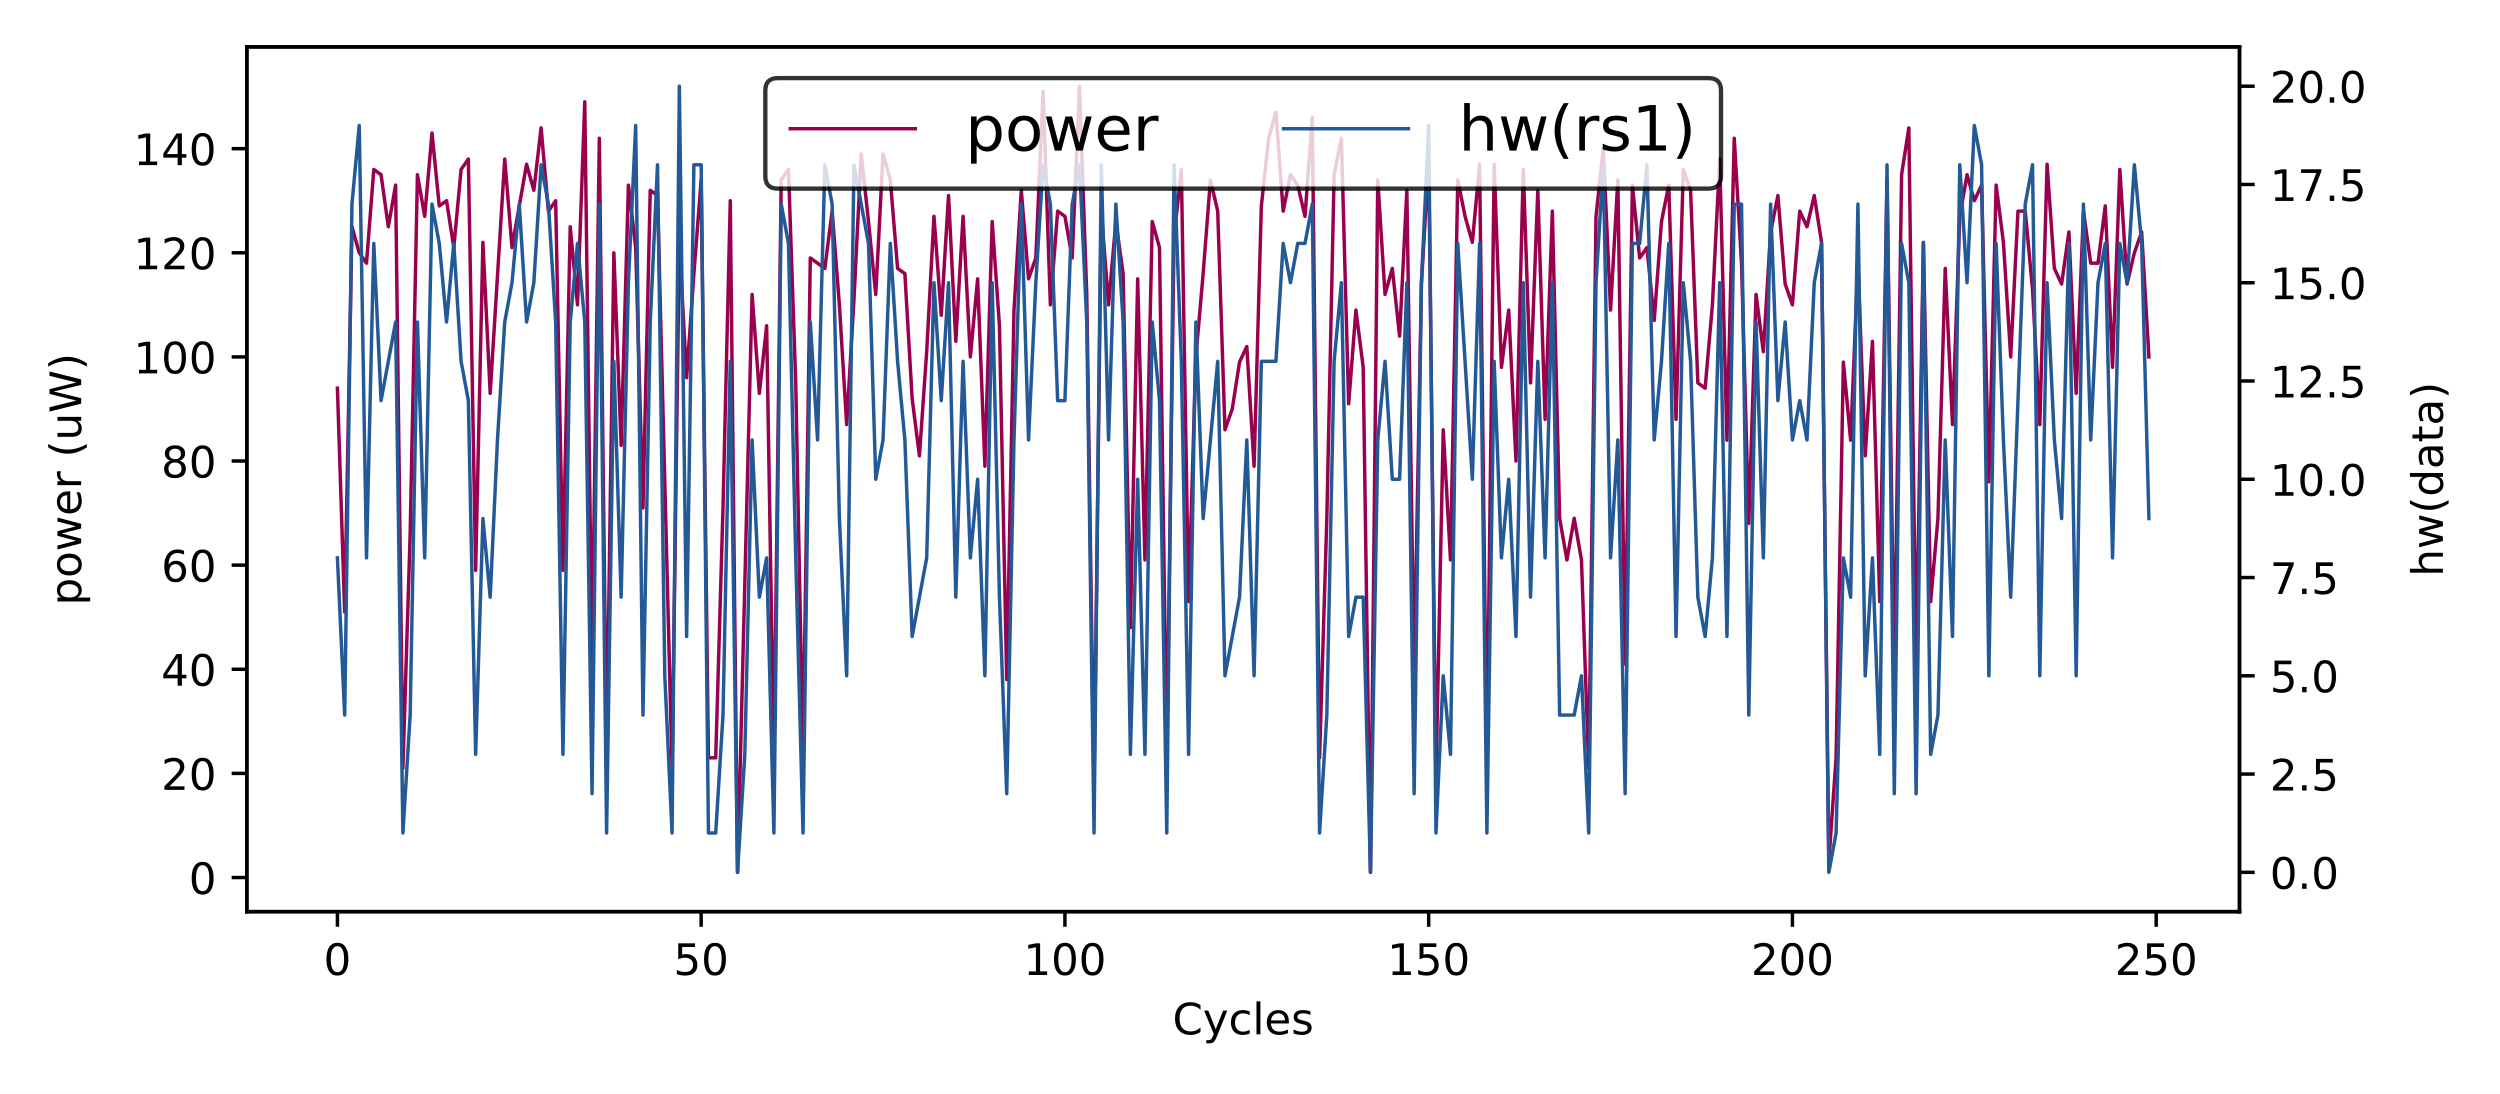
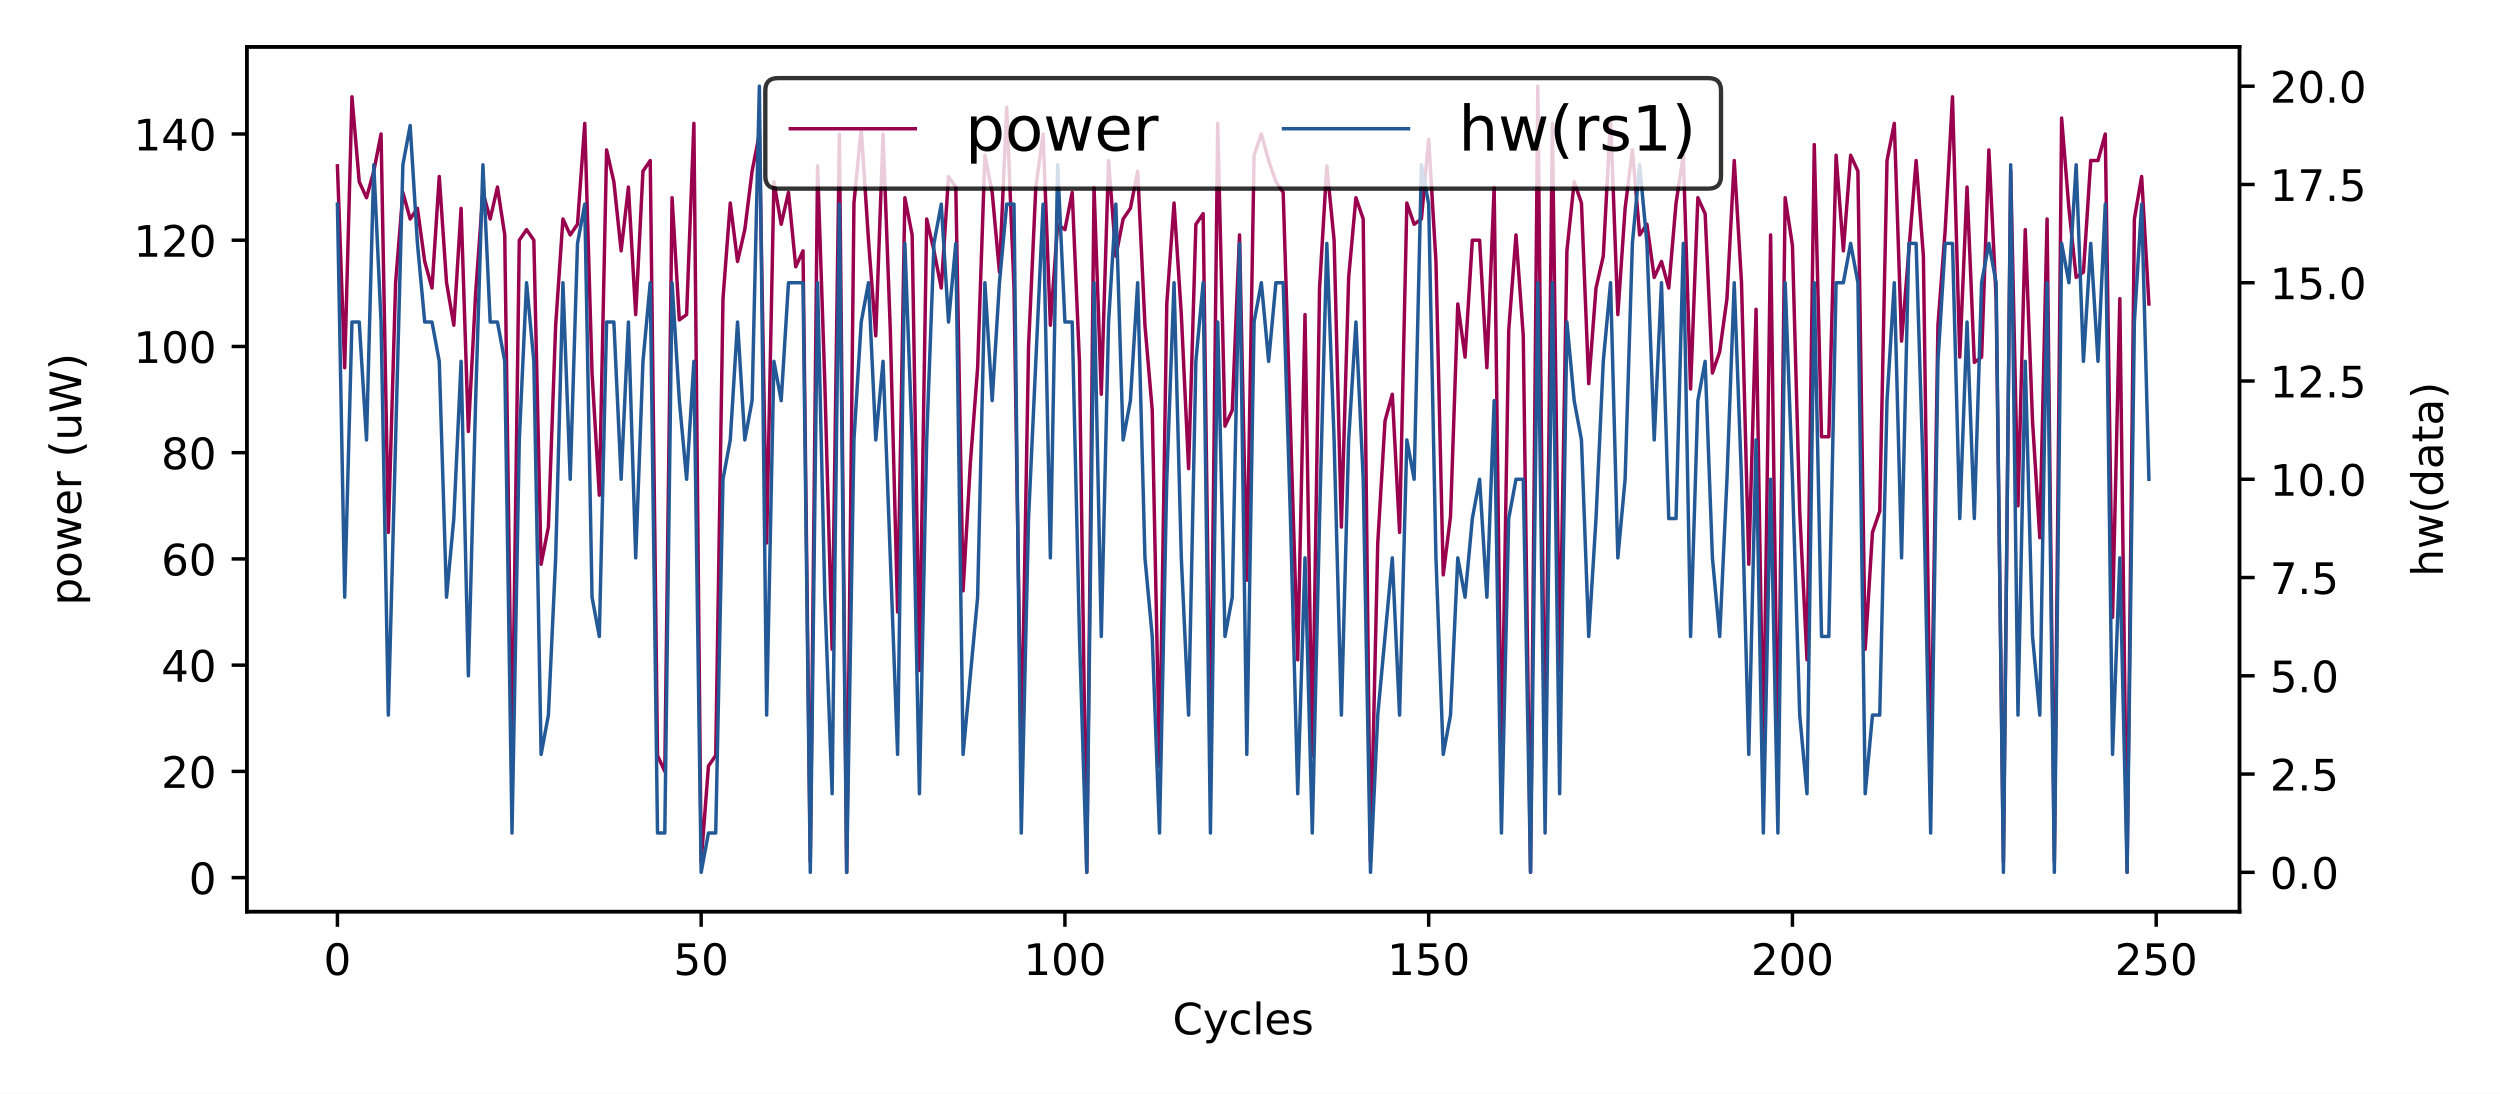
<svg xmlns="http://www.w3.org/2000/svg" xmlns:xlink="http://www.w3.org/1999/xlink" width="576pt" height="252pt" viewBox="0 0 576 252" version="1.1">
  <defs>
    <style type="text/css">*{stroke-linejoin: round; stroke-linecap: butt}</style>
  </defs>
  <g id="figure_1">
    <g id="patch_1">
      <path d="M 0 252  L 576 252  L 576 0  L 0 0  z " style="fill: #ffffff" />
    </g>
    <g id="axes_1">
      <g id="patch_2">
        <path d="M 56.87 210.04  L 515.98 210.04  L 515.98 10.8  L 56.87 10.8  z " style="fill: #ffffff" />
      </g>
      <g id="matplotlib.axis_1">
        <g id="xtick_1">
          <g id="line2d_1">
            <defs>
-               <path id="mf63cffd551" d="M 0 0  L 0 3.5  " style="stroke: #000000; stroke-width: 0.8" />
+               <path id="m3b28d9ab43" d="M 0 0  L 0 3.5  " style="stroke: #000000; stroke-width: 0.8" />
            </defs>
            <g>
-               <use xlink:href="#mf63cffd551" x="77.739" y="210.04" style="stroke: #000000; stroke-width: 0.8" />
+               <use xlink:href="#m3b28d9ab43" x="77.739" y="210.04" style="stroke: #000000; stroke-width: 0.8" />
            </g>
          </g>
          <g id="text_1">
            <text style="font: 10px 'DejaVu Sans', 'Bitstream Vera Sans', 'Computer Modern Sans Serif', 'Lucida Grande', 'Verdana', 'Geneva', 'Lucid', 'Arial', 'Helvetica', 'Avant Garde', sans-serif; text-anchor: middle" x="77.739" y="224.638" transform="rotate(-0 77.73864 224.6384)">0</text>
          </g>
        </g>
        <g id="xtick_2">
          <g id="line2d_2">
            <g>
-               <use xlink:href="#mf63cffd551" x="161.548" y="210.04" style="stroke: #000000; stroke-width: 0.8" />
+               <use xlink:href="#m3b28d9ab43" x="161.548" y="210.04" style="stroke: #000000; stroke-width: 0.8" />
            </g>
          </g>
          <g id="text_2">
            <text style="font: 10px 'DejaVu Sans', 'Bitstream Vera Sans', 'Computer Modern Sans Serif', 'Lucida Grande', 'Verdana', 'Geneva', 'Lucid', 'Arial', 'Helvetica', 'Avant Garde', sans-serif; text-anchor: middle" x="161.548" y="224.638" transform="rotate(-0 161.5484 224.6384)">50</text>
          </g>
        </g>
        <g id="xtick_3">
          <g id="line2d_3">
            <g>
-               <use xlink:href="#mf63cffd551" x="245.358" y="210.04" style="stroke: #000000; stroke-width: 0.8" />
+               <use xlink:href="#m3b28d9ab43" x="245.358" y="210.04" style="stroke: #000000; stroke-width: 0.8" />
            </g>
          </g>
          <g id="text_3">
            <text style="font: 10px 'DejaVu Sans', 'Bitstream Vera Sans', 'Computer Modern Sans Serif', 'Lucida Grande', 'Verdana', 'Geneva', 'Lucid', 'Arial', 'Helvetica', 'Avant Garde', sans-serif; text-anchor: middle" x="245.358" y="224.638" transform="rotate(-0 245.3582 224.6384)">100</text>
          </g>
        </g>
        <g id="xtick_4">
          <g id="line2d_4">
            <g>
-               <use xlink:href="#mf63cffd551" x="329.168" y="210.04" style="stroke: #000000; stroke-width: 0.8" />
+               <use xlink:href="#m3b28d9ab43" x="329.168" y="210.04" style="stroke: #000000; stroke-width: 0.8" />
            </g>
          </g>
          <g id="text_4">
            <text style="font: 10px 'DejaVu Sans', 'Bitstream Vera Sans', 'Computer Modern Sans Serif', 'Lucida Grande', 'Verdana', 'Geneva', 'Lucid', 'Arial', 'Helvetica', 'Avant Garde', sans-serif; text-anchor: middle" x="329.168" y="224.638" transform="rotate(-0 329.168 224.6384)">150</text>
          </g>
        </g>
        <g id="xtick_5">
          <g id="line2d_5">
            <g>
-               <use xlink:href="#mf63cffd551" x="412.978" y="210.04" style="stroke: #000000; stroke-width: 0.8" />
+               <use xlink:href="#m3b28d9ab43" x="412.978" y="210.04" style="stroke: #000000; stroke-width: 0.8" />
            </g>
          </g>
          <g id="text_5">
            <text style="font: 10px 'DejaVu Sans', 'Bitstream Vera Sans', 'Computer Modern Sans Serif', 'Lucida Grande', 'Verdana', 'Geneva', 'Lucid', 'Arial', 'Helvetica', 'Avant Garde', sans-serif; text-anchor: middle" x="412.978" y="224.638" transform="rotate(-0 412.9778 224.6384)">200</text>
          </g>
        </g>
        <g id="xtick_6">
          <g id="line2d_6">
            <g>
-               <use xlink:href="#mf63cffd551" x="496.788" y="210.04" style="stroke: #000000; stroke-width: 0.8" />
+               <use xlink:href="#m3b28d9ab43" x="496.788" y="210.04" style="stroke: #000000; stroke-width: 0.8" />
            </g>
          </g>
          <g id="text_6">
            <text style="font: 10px 'DejaVu Sans', 'Bitstream Vera Sans', 'Computer Modern Sans Serif', 'Lucida Grande', 'Verdana', 'Geneva', 'Lucid', 'Arial', 'Helvetica', 'Avant Garde', sans-serif; text-anchor: middle" x="496.788" y="224.638" transform="rotate(-0 496.7876 224.6384)">250</text>
          </g>
        </g>
        <g id="text_7">
          <text style="font: 10px 'DejaVu Sans', 'Bitstream Vera Sans', 'Computer Modern Sans Serif', 'Lucida Grande', 'Verdana', 'Geneva', 'Lucid', 'Arial', 'Helvetica', 'Avant Garde', sans-serif; text-anchor: middle" x="286.425" y="238.317" transform="rotate(-0 286.425 238.3166)">Cycles</text>
        </g>
      </g>
      <g id="matplotlib.axis_2">
        <g id="ytick_1">
          <g id="line2d_7">
            <defs>
-               <path id="m804d36957f" d="M 0 0  L -3.5 0  " style="stroke: #000000; stroke-width: 0.8" />
+               <path id="md7525f7ac8" d="M 0 0  L -3.5 0  " style="stroke: #000000; stroke-width: 0.8" />
            </defs>
            <g>
-               <use xlink:href="#m804d36957f" x="56.87" y="202.183" style="stroke: #000000; stroke-width: 0.8" />
+               <use xlink:href="#md7525f7ac8" x="56.87" y="202.207" style="stroke: #000000; stroke-width: 0.8" />
            </g>
          </g>
          <g id="text_8">
-             <text style="font: 10px 'DejaVu Sans', 'Bitstream Vera Sans', 'Computer Modern Sans Serif', 'Lucida Grande', 'Verdana', 'Geneva', 'Lucid', 'Arial', 'Helvetica', 'Avant Garde', sans-serif; text-anchor: end" x="49.87" y="205.982" transform="rotate(-0 49.87 205.9824)">0</text>
+             <text style="font: 10px 'DejaVu Sans', 'Bitstream Vera Sans', 'Computer Modern Sans Serif', 'Lucida Grande', 'Verdana', 'Geneva', 'Lucid', 'Arial', 'Helvetica', 'Avant Garde', sans-serif; text-anchor: end" x="49.87" y="206.007" transform="rotate(-0 49.87 206.0067)">0</text>
          </g>
        </g>
        <g id="ytick_2">
          <g id="line2d_8">
            <g>
-               <use xlink:href="#m804d36957f" x="56.87" y="178.193" style="stroke: #000000; stroke-width: 0.8" />
+               <use xlink:href="#md7525f7ac8" x="56.87" y="177.731" style="stroke: #000000; stroke-width: 0.8" />
            </g>
          </g>
          <g id="text_9">
-             <text style="font: 10px 'DejaVu Sans', 'Bitstream Vera Sans', 'Computer Modern Sans Serif', 'Lucida Grande', 'Verdana', 'Geneva', 'Lucid', 'Arial', 'Helvetica', 'Avant Garde', sans-serif; text-anchor: end" x="49.87" y="181.992" transform="rotate(-0 49.87 181.992)">20</text>
+             <text style="font: 10px 'DejaVu Sans', 'Bitstream Vera Sans', 'Computer Modern Sans Serif', 'Lucida Grande', 'Verdana', 'Geneva', 'Lucid', 'Arial', 'Helvetica', 'Avant Garde', sans-serif; text-anchor: end" x="49.87" y="181.53" transform="rotate(-0 49.87 181.53)">20</text>
          </g>
        </g>
        <g id="ytick_3">
          <g id="line2d_9">
            <g>
-               <use xlink:href="#m804d36957f" x="56.87" y="154.202" style="stroke: #000000; stroke-width: 0.8" />
+               <use xlink:href="#md7525f7ac8" x="56.87" y="153.254" style="stroke: #000000; stroke-width: 0.8" />
            </g>
          </g>
          <g id="text_10">
-             <text style="font: 10px 'DejaVu Sans', 'Bitstream Vera Sans', 'Computer Modern Sans Serif', 'Lucida Grande', 'Verdana', 'Geneva', 'Lucid', 'Arial', 'Helvetica', 'Avant Garde', sans-serif; text-anchor: end" x="49.87" y="158.002" transform="rotate(-0 49.87 158.0016)">40</text>
+             <text style="font: 10px 'DejaVu Sans', 'Bitstream Vera Sans', 'Computer Modern Sans Serif', 'Lucida Grande', 'Verdana', 'Geneva', 'Lucid', 'Arial', 'Helvetica', 'Avant Garde', sans-serif; text-anchor: end" x="49.87" y="157.053" transform="rotate(-0 49.87 157.0534)">40</text>
          </g>
        </g>
        <g id="ytick_4">
          <g id="line2d_10">
            <g>
-               <use xlink:href="#m804d36957f" x="56.87" y="130.212" style="stroke: #000000; stroke-width: 0.8" />
+               <use xlink:href="#md7525f7ac8" x="56.87" y="128.777" style="stroke: #000000; stroke-width: 0.8" />
            </g>
          </g>
          <g id="text_11">
-             <text style="font: 10px 'DejaVu Sans', 'Bitstream Vera Sans', 'Computer Modern Sans Serif', 'Lucida Grande', 'Verdana', 'Geneva', 'Lucid', 'Arial', 'Helvetica', 'Avant Garde', sans-serif; text-anchor: end" x="49.87" y="134.011" transform="rotate(-0 49.87 134.0113)">60</text>
+             <text style="font: 10px 'DejaVu Sans', 'Bitstream Vera Sans', 'Computer Modern Sans Serif', 'Lucida Grande', 'Verdana', 'Geneva', 'Lucid', 'Arial', 'Helvetica', 'Avant Garde', sans-serif; text-anchor: end" x="49.87" y="132.577" transform="rotate(-0 49.87 132.5767)">60</text>
          </g>
        </g>
        <g id="ytick_5">
          <g id="line2d_11">
            <g>
-               <use xlink:href="#m804d36957f" x="56.87" y="106.222" style="stroke: #000000; stroke-width: 0.8" />
+               <use xlink:href="#md7525f7ac8" x="56.87" y="104.301" style="stroke: #000000; stroke-width: 0.8" />
            </g>
          </g>
          <g id="text_12">
-             <text style="font: 10px 'DejaVu Sans', 'Bitstream Vera Sans', 'Computer Modern Sans Serif', 'Lucida Grande', 'Verdana', 'Geneva', 'Lucid', 'Arial', 'Helvetica', 'Avant Garde', sans-serif; text-anchor: end" x="49.87" y="110.021" transform="rotate(-0 49.87 110.0209)">80</text>
+             <text style="font: 10px 'DejaVu Sans', 'Bitstream Vera Sans', 'Computer Modern Sans Serif', 'Lucida Grande', 'Verdana', 'Geneva', 'Lucid', 'Arial', 'Helvetica', 'Avant Garde', sans-serif; text-anchor: end" x="49.87" y="108.1" transform="rotate(-0 49.87 108.1001)">80</text>
          </g>
        </g>
        <g id="ytick_6">
          <g id="line2d_12">
            <g>
-               <use xlink:href="#m804d36957f" x="56.87" y="82.231" style="stroke: #000000; stroke-width: 0.8" />
+               <use xlink:href="#md7525f7ac8" x="56.87" y="79.824" style="stroke: #000000; stroke-width: 0.8" />
            </g>
          </g>
          <g id="text_13">
-             <text style="font: 10px 'DejaVu Sans', 'Bitstream Vera Sans', 'Computer Modern Sans Serif', 'Lucida Grande', 'Verdana', 'Geneva', 'Lucid', 'Arial', 'Helvetica', 'Avant Garde', sans-serif; text-anchor: end" x="49.87" y="86.031" transform="rotate(-0 49.87 86.03054)">100</text>
+             <text style="font: 10px 'DejaVu Sans', 'Bitstream Vera Sans', 'Computer Modern Sans Serif', 'Lucida Grande', 'Verdana', 'Geneva', 'Lucid', 'Arial', 'Helvetica', 'Avant Garde', sans-serif; text-anchor: end" x="49.87" y="83.623" transform="rotate(-0 49.87 83.6234)">100</text>
          </g>
        </g>
        <g id="ytick_7">
          <g id="line2d_13">
            <g>
-               <use xlink:href="#m804d36957f" x="56.87" y="58.241" style="stroke: #000000; stroke-width: 0.8" />
+               <use xlink:href="#md7525f7ac8" x="56.87" y="55.348" style="stroke: #000000; stroke-width: 0.8" />
            </g>
          </g>
          <g id="text_14">
-             <text style="font: 10px 'DejaVu Sans', 'Bitstream Vera Sans', 'Computer Modern Sans Serif', 'Lucida Grande', 'Verdana', 'Geneva', 'Lucid', 'Arial', 'Helvetica', 'Avant Garde', sans-serif; text-anchor: end" x="49.87" y="62.04" transform="rotate(-0 49.87 62.04017)">120</text>
+             <text style="font: 10px 'DejaVu Sans', 'Bitstream Vera Sans', 'Computer Modern Sans Serif', 'Lucida Grande', 'Verdana', 'Geneva', 'Lucid', 'Arial', 'Helvetica', 'Avant Garde', sans-serif; text-anchor: end" x="49.87" y="59.147" transform="rotate(-0 49.87 59.14674)">120</text>
          </g>
        </g>
        <g id="ytick_8">
          <g id="line2d_14">
            <g>
-               <use xlink:href="#m804d36957f" x="56.87" y="34.251" style="stroke: #000000; stroke-width: 0.8" />
+               <use xlink:href="#md7525f7ac8" x="56.87" y="30.871" style="stroke: #000000; stroke-width: 0.8" />
            </g>
          </g>
          <g id="text_15">
-             <text style="font: 10px 'DejaVu Sans', 'Bitstream Vera Sans', 'Computer Modern Sans Serif', 'Lucida Grande', 'Verdana', 'Geneva', 'Lucid', 'Arial', 'Helvetica', 'Avant Garde', sans-serif; text-anchor: end" x="49.87" y="38.05" transform="rotate(-0 49.87 38.0498)">140</text>
+             <text style="font: 10px 'DejaVu Sans', 'Bitstream Vera Sans', 'Computer Modern Sans Serif', 'Lucida Grande', 'Verdana', 'Geneva', 'Lucid', 'Arial', 'Helvetica', 'Avant Garde', sans-serif; text-anchor: end" x="49.87" y="34.67" transform="rotate(-0 49.87 34.67008)">140</text>
          </g>
        </g>
        <g id="text_16">
          <text style="font: 10px 'DejaVu Sans', 'Bitstream Vera Sans', 'Computer Modern Sans Serif', 'Lucida Grande', 'Verdana', 'Geneva', 'Lucid', 'Arial', 'Helvetica', 'Avant Garde', sans-serif; text-anchor: middle" x="18.703" y="110.42" transform="rotate(-90 18.70281 110.42)">power (uW)</text>
        </g>
      </g>
      <g id="line2d_15">
-         <path d="M 77.739 89.428  L 79.415 141.008  L 81.091 52.243  L 82.767 58.241  L 84.443 60.64  L 86.12 39.049  L 87.796 40.248  L 89.472 52.243  L 91.148 42.647  L 92.824 176.993  L 94.501 123.015  L 96.177 40.248  L 97.853 49.844  L 99.529 30.652  L 101.205 47.445  L 102.882 46.246  L 104.558 57.041  L 106.234 39.049  L 107.91 36.65  L 109.586 131.412  L 111.263 55.842  L 112.939 90.628  L 116.291 36.65  L 117.967 57.041  L 121.32 37.849  L 122.996 43.847  L 124.672 29.453  L 126.348 48.645  L 128.025 46.246  L 129.701 131.412  L 131.377 52.243  L 133.053 70.236  L 134.729 23.455  L 136.405 153.003  L 138.082 31.852  L 139.758 174.594  L 141.434 58.241  L 143.11 102.623  L 144.786 42.647  L 146.463 57.041  L 148.139 117.017  L 149.815 43.847  L 151.491 45.046  L 154.844 176.993  L 156.52 55.842  L 158.196 87.029  L 159.872 63.039  L 161.548 41.448  L 163.225 174.594  L 164.901 174.594  L 166.577 117.017  L 168.253 46.246  L 169.929 200.984  L 173.282 67.837  L 174.958 90.628  L 176.634 75.034  L 178.31 175.794  L 179.987 41.448  L 181.663 39.049  L 183.339 88.229  L 185.015 174.594  L 186.691 59.44  L 190.044 61.84  L 191.72 48.645  L 193.396 70.236  L 195.072 97.825  L 196.749 69.037  L 198.425 35.45  L 200.101 51.044  L 201.777 67.837  L 203.453 35.45  L 205.13 41.448  L 206.806 61.84  L 208.482 63.039  L 210.158 91.827  L 211.834 105.022  L 213.51 81.032  L 215.187 49.844  L 216.863 72.635  L 218.539 45.046  L 220.215 78.633  L 221.891 49.844  L 223.568 82.231  L 225.244 64.239  L 226.92 107.421  L 228.596 51.044  L 230.272 75.034  L 231.949 156.601  L 233.625 71.436  L 235.301 43.847  L 236.977 64.239  L 238.653 59.44  L 240.33 21.056  L 242.006 70.236  L 243.682 48.645  L 245.358 49.844  L 247.034 59.44  L 248.711 19.856  L 250.387 67.837  L 252.063 181.791  L 253.739 48.645  L 255.415 70.236  L 257.092 51.044  L 258.768 63.039  L 260.444 144.606  L 262.12 64.239  L 263.796 129.013  L 265.473 51.044  L 267.149 57.041  L 268.825 174.594  L 270.501 54.642  L 272.177 39.049  L 273.854 138.609  L 275.53 82.231  L 277.206 63.039  L 278.882 41.448  L 280.558 48.645  L 282.235 99.025  L 283.911 94.227  L 285.587 83.431  L 287.263 79.832  L 288.939 107.421  L 290.615 47.445  L 292.292 31.852  L 293.968 25.854  L 295.644 48.645  L 297.32 40.248  L 298.996 42.647  L 300.673 49.844  L 302.349 27.053  L 304.025 174.594  L 305.701 119.416  L 307.377 40.248  L 309.054 31.852  L 310.73 93.027  L 312.406 71.436  L 314.082 84.63  L 315.758 200.984  L 317.435 41.448  L 319.111 67.837  L 320.787 61.84  L 322.463 77.433  L 324.139 43.847  L 325.816 155.402  L 327.492 65.438  L 329.168 36.65  L 330.844 179.392  L 332.52 99.025  L 334.197 129.013  L 335.873 41.448  L 337.549 49.844  L 339.225 55.842  L 340.901 37.849  L 342.578 176.993  L 344.254 37.849  L 345.93 84.63  L 347.606 71.436  L 349.282 106.222  L 350.959 39.049  L 352.635 88.229  L 354.311 43.847  L 355.987 96.626  L 357.663 48.645  L 359.34 119.416  L 361.016 129.013  L 362.692 119.416  L 364.368 129.013  L 366.044 176.993  L 367.72 49.844  L 369.397 34.251  L 371.073 71.436  L 372.749 41.448  L 374.425 153.003  L 376.101 42.647  L 377.778 59.44  L 379.454 57.041  L 381.13 73.835  L 382.806 51.044  L 384.482 42.647  L 386.159 96.626  L 387.835 39.049  L 389.511 43.847  L 391.187 88.229  L 392.863 89.428  L 394.54 70.236  L 396.216 36.65  L 397.892 101.424  L 399.568 31.852  L 401.244 60.64  L 402.921 120.616  L 404.597 67.837  L 406.273 81.032  L 407.949 53.443  L 409.625 45.046  L 411.302 65.438  L 412.978 70.236  L 414.654 48.645  L 416.33 52.243  L 418.006 45.046  L 419.683 55.842  L 421.359 198.585  L 423.035 174.594  L 424.711 83.431  L 426.387 101.424  L 428.064 60.64  L 429.74 105.022  L 431.416 78.633  L 433.092 138.609  L 434.768 41.448  L 436.445 156.601  L 438.121 40.248  L 439.797 29.453  L 441.473 154.202  L 443.149 55.842  L 444.825 138.609  L 446.502 119.416  L 448.178 61.84  L 449.854 97.825  L 451.53 49.844  L 453.206 40.248  L 454.883 46.246  L 456.559 42.647  L 458.235 111.02  L 459.911 42.647  L 461.587 55.842  L 463.264 82.231  L 464.94 48.645  L 466.616 48.645  L 468.292 66.638  L 469.968 97.825  L 471.645 37.849  L 473.321 61.84  L 474.997 65.438  L 476.673 53.443  L 478.349 90.628  L 480.026 48.645  L 481.702 60.64  L 483.378 60.64  L 485.054 47.445  L 486.73 84.63  L 488.407 39.049  L 490.083 65.438  L 491.759 58.241  L 493.435 53.443  L 495.111 82.231  L 495.111 82.231  " clip-path="url(#p8345cc4278)" style="fill: none; stroke: #99004d; stroke-width: 0.8; stroke-linecap: square" />
+         <path d="M 77.739 38.214  L 79.415 84.72  L 81.091 22.304  L 82.767 41.885  L 84.443 45.557  L 86.12 39.438  L 87.796 30.871  L 89.472 122.658  L 91.148 65.138  L 92.824 44.333  L 94.501 50.452  L 96.177 48.005  L 97.853 60.243  L 99.529 66.362  L 101.205 40.662  L 102.882 65.138  L 104.558 74.929  L 106.234 48.005  L 107.91 99.406  L 109.586 67.586  L 111.263 44.333  L 112.939 50.452  L 114.615 43.109  L 116.291 54.124  L 117.967 176.507  L 119.644 55.348  L 121.32 52.9  L 122.996 55.348  L 124.672 130.001  L 126.348 121.434  L 128.025 74.929  L 129.701 50.452  L 131.377 54.124  L 133.053 51.676  L 134.729 28.423  L 136.405 85.943  L 138.082 114.091  L 139.758 34.542  L 141.434 41.885  L 143.11 57.795  L 144.786 43.109  L 146.463 72.481  L 148.139 39.438  L 149.815 36.99  L 151.491 174.059  L 153.167 177.731  L 154.844 45.557  L 156.52 73.705  L 158.196 72.481  L 159.872 28.423  L 161.548 198.536  L 163.225 176.507  L 164.901 174.059  L 166.577 68.81  L 168.253 46.781  L 169.929 60.243  L 171.606 52.9  L 173.282 39.438  L 174.958 30.871  L 176.634 125.106  L 178.31 41.885  L 179.987 51.676  L 181.663 44.333  L 183.339 61.467  L 185.015 57.795  L 186.691 198.536  L 188.368 38.214  L 190.044 88.391  L 191.72 149.583  L 193.396 30.871  L 195.072 200.984  L 196.749 46.781  L 198.425 29.647  L 200.101 55.348  L 201.777 77.377  L 203.453 30.871  L 205.13 76.153  L 206.806 141.016  L 208.482 45.557  L 210.158 54.124  L 211.834 154.478  L 213.51 50.452  L 215.187 57.795  L 216.863 66.362  L 218.539 40.662  L 220.215 43.109  L 221.891 136.12  L 223.568 106.749  L 225.244 84.72  L 226.92 35.766  L 228.596 44.333  L 230.272 62.691  L 231.949 24.752  L 233.625 66.362  L 235.301 174.059  L 236.977 79.824  L 238.653 43.109  L 240.33 30.871  L 242.006 74.929  L 243.682 51.676  L 245.358 52.9  L 247.034 44.333  L 248.711 83.496  L 250.387 200.984  L 252.063 43.109  L 253.739 90.839  L 255.415 36.99  L 257.092 59.019  L 258.768 50.452  L 260.444 48.005  L 262.12 39.438  L 263.796 74.929  L 265.473 94.51  L 267.149 176.507  L 268.825 70.034  L 270.501 46.781  L 272.177 72.481  L 273.854 107.972  L 275.53 51.676  L 277.206 49.228  L 278.882 174.059  L 280.558 28.423  L 282.235 98.182  L 283.911 94.51  L 285.587 54.124  L 287.263 133.673  L 288.939 35.766  L 290.615 30.871  L 292.292 36.99  L 293.968 41.885  L 295.644 44.333  L 298.996 152.03  L 300.673 72.481  L 302.349 174.059  L 304.025 66.362  L 305.701 38.214  L 307.377 55.348  L 309.054 121.434  L 310.73 63.914  L 312.406 45.557  L 314.082 50.452  L 315.758 198.536  L 317.435 125.106  L 319.111 96.958  L 320.787 90.839  L 322.463 122.658  L 324.139 46.781  L 325.816 51.676  L 327.492 50.452  L 329.168 32.095  L 330.844 60.243  L 332.52 132.449  L 334.197 118.987  L 335.873 70.034  L 337.549 82.272  L 339.225 55.348  L 340.901 55.348  L 342.578 84.72  L 344.254 43.109  L 345.93 177.731  L 347.606 76.153  L 349.282 54.124  L 350.959 77.377  L 352.635 200.984  L 354.311 19.856  L 355.987 181.402  L 357.663 28.423  L 359.34 154.478  L 361.016 57.795  L 362.692 41.885  L 364.368 46.781  L 366.044 88.391  L 367.72 66.362  L 369.397 59.019  L 371.073 27.199  L 372.749 72.481  L 374.425 48.005  L 376.101 34.542  L 377.778 54.124  L 379.454 51.676  L 381.13 63.914  L 382.806 60.243  L 384.482 66.362  L 386.159 46.781  L 387.835 35.766  L 389.511 89.615  L 391.187 45.557  L 392.863 49.228  L 394.54 85.943  L 396.216 81.048  L 397.892 68.81  L 399.568 36.99  L 401.244 65.138  L 402.921 130.001  L 404.597 71.257  L 406.273 174.059  L 407.949 54.124  L 409.625 177.731  L 411.302 45.557  L 412.978 56.571  L 414.654 117.763  L 416.33 152.03  L 418.006 33.319  L 419.683 100.629  L 421.359 100.629  L 423.035 35.766  L 424.711 57.795  L 426.387 35.766  L 428.064 39.438  L 429.74 149.583  L 431.416 122.658  L 433.092 117.763  L 434.768 36.99  L 436.445 28.423  L 438.121 78.6  L 441.473 36.99  L 443.149 59.019  L 444.825 178.955  L 446.502 74.929  L 448.178 52.9  L 449.854 22.304  L 451.53 82.272  L 453.206 43.109  L 454.883 83.496  L 456.559 82.272  L 458.235 34.542  L 459.911 68.81  L 461.587 198.536  L 463.264 39.438  L 464.94 116.539  L 466.616 52.9  L 468.292 96.958  L 469.968 123.882  L 471.645 50.452  L 473.321 198.536  L 474.997 27.199  L 476.673 48.005  L 478.349 63.914  L 480.026 62.691  L 481.702 36.99  L 483.378 36.99  L 485.054 30.871  L 486.73 142.24  L 488.407 68.81  L 490.083 200.984  L 491.759 50.452  L 493.435 40.662  L 495.111 70.034  L 495.111 70.034  " clip-path="url(#p1b3df40270)" style="fill: none; stroke: #99004d; stroke-width: 0.8; stroke-linecap: square" />
      </g>
      <g id="patch_3">
        <path d="M 56.87 210.04  L 56.87 10.8  " style="fill: none; stroke: #000000; stroke-width: 0.8; stroke-linejoin: miter; stroke-linecap: square" />
      </g>
      <g id="patch_4">
        <path d="M 515.98 210.04  L 515.98 10.8  " style="fill: none; stroke: #000000; stroke-width: 0.8; stroke-linejoin: miter; stroke-linecap: square" />
      </g>
      <g id="patch_5">
        <path d="M 56.87 210.04  L 515.98 210.04  " style="fill: none; stroke: #000000; stroke-width: 0.8; stroke-linejoin: miter; stroke-linecap: square" />
      </g>
      <g id="patch_6">
        <path d="M 56.87 10.8  L 515.98 10.8  " style="fill: none; stroke: #000000; stroke-width: 0.8; stroke-linejoin: miter; stroke-linecap: square" />
      </g>
    </g>
    <g id="axes_2">
      <g id="matplotlib.axis_3">
        <g id="ytick_9">
          <g id="line2d_16">
            <defs>
-               <path id="m6aea830eba" d="M 0 0  L 3.5 0  " style="stroke: #000000; stroke-width: 0.8" />
+               <path id="m865d2e07bc" d="M 0 0  L 3.5 0  " style="stroke: #000000; stroke-width: 0.8" />
            </defs>
            <g>
-               <use xlink:href="#m6aea830eba" x="515.98" y="200.984" style="stroke: #000000; stroke-width: 0.8" />
+               <use xlink:href="#m865d2e07bc" x="515.98" y="200.984" style="stroke: #000000; stroke-width: 0.8" />
            </g>
          </g>
          <g id="text_17">
            <text style="font: 10px 'DejaVu Sans', 'Bitstream Vera Sans', 'Computer Modern Sans Serif', 'Lucida Grande', 'Verdana', 'Geneva', 'Lucid', 'Arial', 'Helvetica', 'Avant Garde', sans-serif; text-anchor: start" x="522.98" y="204.783" transform="rotate(-0 522.98 204.7829)">0.0</text>
          </g>
        </g>
        <g id="ytick_10">
          <g id="line2d_17">
            <g>
-               <use xlink:href="#m6aea830eba" x="515.98" y="178.343" style="stroke: #000000; stroke-width: 0.8" />
+               <use xlink:href="#m865d2e07bc" x="515.98" y="178.343" style="stroke: #000000; stroke-width: 0.8" />
            </g>
          </g>
          <g id="text_18">
            <text style="font: 10px 'DejaVu Sans', 'Bitstream Vera Sans', 'Computer Modern Sans Serif', 'Lucida Grande', 'Verdana', 'Geneva', 'Lucid', 'Arial', 'Helvetica', 'Avant Garde', sans-serif; text-anchor: start" x="522.98" y="182.142" transform="rotate(-0 522.98 182.1419)">2.5</text>
          </g>
        </g>
        <g id="ytick_11">
          <g id="line2d_18">
            <g>
-               <use xlink:href="#m6aea830eba" x="515.98" y="155.702" style="stroke: #000000; stroke-width: 0.8" />
+               <use xlink:href="#m865d2e07bc" x="515.98" y="155.702" style="stroke: #000000; stroke-width: 0.8" />
            </g>
          </g>
          <g id="text_19">
            <text style="font: 10px 'DejaVu Sans', 'Bitstream Vera Sans', 'Computer Modern Sans Serif', 'Lucida Grande', 'Verdana', 'Geneva', 'Lucid', 'Arial', 'Helvetica', 'Avant Garde', sans-serif; text-anchor: start" x="522.98" y="159.501" transform="rotate(-0 522.98 159.501)">5.0</text>
          </g>
        </g>
        <g id="ytick_12">
          <g id="line2d_19">
            <g>
-               <use xlink:href="#m6aea830eba" x="515.98" y="133.061" style="stroke: #000000; stroke-width: 0.8" />
+               <use xlink:href="#m865d2e07bc" x="515.98" y="133.061" style="stroke: #000000; stroke-width: 0.8" />
            </g>
          </g>
          <g id="text_20">
            <text style="font: 10px 'DejaVu Sans', 'Bitstream Vera Sans', 'Computer Modern Sans Serif', 'Lucida Grande', 'Verdana', 'Geneva', 'Lucid', 'Arial', 'Helvetica', 'Avant Garde', sans-serif; text-anchor: start" x="522.98" y="136.86" transform="rotate(-0 522.98 136.8601)">7.5</text>
          </g>
        </g>
        <g id="ytick_13">
          <g id="line2d_20">
            <g>
-               <use xlink:href="#m6aea830eba" x="515.98" y="110.42" style="stroke: #000000; stroke-width: 0.8" />
+               <use xlink:href="#m865d2e07bc" x="515.98" y="110.42" style="stroke: #000000; stroke-width: 0.8" />
            </g>
          </g>
          <g id="text_21">
            <text style="font: 10px 'DejaVu Sans', 'Bitstream Vera Sans', 'Computer Modern Sans Serif', 'Lucida Grande', 'Verdana', 'Geneva', 'Lucid', 'Arial', 'Helvetica', 'Avant Garde', sans-serif; text-anchor: start" x="522.98" y="114.219" transform="rotate(-0 522.98 114.2192)">10.0</text>
          </g>
        </g>
        <g id="ytick_14">
          <g id="line2d_21">
            <g>
-               <use xlink:href="#m6aea830eba" x="515.98" y="87.779" style="stroke: #000000; stroke-width: 0.8" />
+               <use xlink:href="#m865d2e07bc" x="515.98" y="87.779" style="stroke: #000000; stroke-width: 0.8" />
            </g>
          </g>
          <g id="text_22">
            <text style="font: 10px 'DejaVu Sans', 'Bitstream Vera Sans', 'Computer Modern Sans Serif', 'Lucida Grande', 'Verdana', 'Geneva', 'Lucid', 'Arial', 'Helvetica', 'Avant Garde', sans-serif; text-anchor: start" x="522.98" y="91.578" transform="rotate(-0 522.98 91.57831)">12.5</text>
          </g>
        </g>
        <g id="ytick_15">
          <g id="line2d_22">
            <g>
-               <use xlink:href="#m6aea830eba" x="515.98" y="65.138" style="stroke: #000000; stroke-width: 0.8" />
+               <use xlink:href="#m865d2e07bc" x="515.98" y="65.138" style="stroke: #000000; stroke-width: 0.8" />
            </g>
          </g>
          <g id="text_23">
            <text style="font: 10px 'DejaVu Sans', 'Bitstream Vera Sans', 'Computer Modern Sans Serif', 'Lucida Grande', 'Verdana', 'Geneva', 'Lucid', 'Arial', 'Helvetica', 'Avant Garde', sans-serif; text-anchor: start" x="522.98" y="68.937" transform="rotate(-0 522.98 68.9374)">15.0</text>
          </g>
        </g>
        <g id="ytick_16">
          <g id="line2d_23">
            <g>
-               <use xlink:href="#m6aea830eba" x="515.98" y="42.497" style="stroke: #000000; stroke-width: 0.8" />
+               <use xlink:href="#m865d2e07bc" x="515.98" y="42.497" style="stroke: #000000; stroke-width: 0.8" />
            </g>
          </g>
          <g id="text_24">
            <text style="font: 10px 'DejaVu Sans', 'Bitstream Vera Sans', 'Computer Modern Sans Serif', 'Lucida Grande', 'Verdana', 'Geneva', 'Lucid', 'Arial', 'Helvetica', 'Avant Garde', sans-serif; text-anchor: start" x="522.98" y="46.296" transform="rotate(-0 522.98 46.29649)">17.5</text>
          </g>
        </g>
        <g id="ytick_17">
          <g id="line2d_24">
            <g>
-               <use xlink:href="#m6aea830eba" x="515.98" y="19.856" style="stroke: #000000; stroke-width: 0.8" />
+               <use xlink:href="#m865d2e07bc" x="515.98" y="19.856" style="stroke: #000000; stroke-width: 0.8" />
            </g>
          </g>
          <g id="text_25">
            <text style="font: 10px 'DejaVu Sans', 'Bitstream Vera Sans', 'Computer Modern Sans Serif', 'Lucida Grande', 'Verdana', 'Geneva', 'Lucid', 'Arial', 'Helvetica', 'Avant Garde', sans-serif; text-anchor: start" x="522.98" y="23.656" transform="rotate(-0 522.98 23.65558)">20.0</text>
          </g>
        </g>
        <g id="text_26">
          <text style="font: 10px 'DejaVu Sans', 'Bitstream Vera Sans', 'Computer Modern Sans Serif', 'Lucida Grande', 'Verdana', 'Geneva', 'Lucid', 'Arial', 'Helvetica', 'Avant Garde', sans-serif; text-anchor: middle" x="562.844" y="110.42" transform="rotate(-90 562.8441 110.42)">hw(data)</text>
        </g>
      </g>
      <g id="line2d_25">
-         <path d="M 77.739 128.533  L 79.415 164.758  L 81.091 47.025  L 82.767 28.913  L 84.443 128.533  L 86.12 56.082  L 87.796 92.307  L 91.148 74.195  L 92.824 191.927  L 94.501 164.758  L 96.177 74.195  L 97.853 128.533  L 99.529 47.025  L 101.205 56.082  L 102.882 74.195  L 104.558 56.082  L 106.234 83.251  L 107.91 92.307  L 109.586 173.815  L 111.263 119.476  L 112.939 137.589  L 114.615 101.364  L 116.291 74.195  L 117.967 65.138  L 119.644 47.025  L 121.32 74.195  L 122.996 65.138  L 124.672 37.969  L 126.348 47.025  L 128.025 74.195  L 129.701 173.815  L 131.377 74.195  L 133.053 56.082  L 134.729 74.195  L 136.405 182.871  L 138.082 47.025  L 139.758 191.927  L 141.434 83.251  L 143.11 137.589  L 144.786 65.138  L 146.463 28.913  L 148.139 164.758  L 149.815 74.195  L 151.491 37.969  L 153.167 155.702  L 154.844 191.927  L 156.52 19.856  L 158.196 146.645  L 159.872 37.969  L 161.548 37.969  L 163.225 191.927  L 164.901 191.927  L 166.577 164.758  L 168.253 83.251  L 169.929 200.984  L 171.606 173.815  L 173.282 101.364  L 174.958 137.589  L 176.634 128.533  L 178.31 191.927  L 179.987 47.025  L 181.663 56.082  L 183.339 128.533  L 185.015 191.927  L 186.691 74.195  L 188.368 101.364  L 190.044 37.969  L 191.72 47.025  L 193.396 119.476  L 195.072 155.702  L 196.749 37.969  L 200.101 56.082  L 201.777 110.42  L 203.453 101.364  L 205.13 56.082  L 206.806 83.251  L 208.482 101.364  L 210.158 146.645  L 213.51 128.533  L 215.187 65.138  L 216.863 92.307  L 218.539 65.138  L 220.215 137.589  L 221.891 83.251  L 223.568 128.533  L 225.244 110.42  L 226.92 155.702  L 228.596 65.138  L 230.272 137.589  L 231.949 182.871  L 233.625 101.364  L 235.301 47.025  L 236.977 101.364  L 238.653 65.138  L 240.33 37.969  L 242.006 47.025  L 243.682 92.307  L 245.358 92.307  L 247.034 47.025  L 248.711 37.969  L 250.387 74.195  L 252.063 191.927  L 253.739 37.969  L 255.415 101.364  L 257.092 47.025  L 258.768 74.195  L 260.444 173.815  L 262.12 110.42  L 263.796 173.815  L 265.473 74.195  L 267.149 92.307  L 268.825 191.927  L 270.501 37.969  L 272.177 83.251  L 273.854 173.815  L 275.53 74.195  L 277.206 119.476  L 280.558 83.251  L 282.235 155.702  L 285.587 137.589  L 287.263 101.364  L 288.939 155.702  L 290.615 83.251  L 293.968 83.251  L 295.644 56.082  L 297.32 65.138  L 298.996 56.082  L 300.673 56.082  L 302.349 47.025  L 304.025 191.927  L 305.701 164.758  L 307.377 83.251  L 309.054 65.138  L 310.73 146.645  L 312.406 137.589  L 314.082 137.589  L 315.758 200.984  L 317.435 101.364  L 319.111 83.251  L 320.787 110.42  L 322.463 110.42  L 324.139 65.138  L 325.816 182.871  L 327.492 65.138  L 329.168 28.913  L 330.844 191.927  L 332.52 155.702  L 334.197 173.815  L 335.873 56.082  L 339.225 110.42  L 340.901 56.082  L 342.578 191.927  L 344.254 83.251  L 345.93 128.533  L 347.606 110.42  L 349.282 146.645  L 350.959 65.138  L 352.635 137.589  L 354.311 83.251  L 355.987 128.533  L 357.663 65.138  L 359.34 164.758  L 362.692 164.758  L 364.368 155.702  L 366.044 191.927  L 367.72 65.138  L 369.397 37.969  L 371.073 128.533  L 372.749 101.364  L 374.425 182.871  L 376.101 56.082  L 377.778 56.082  L 379.454 37.969  L 381.13 101.364  L 382.806 83.251  L 384.482 56.082  L 386.159 146.645  L 387.835 65.138  L 389.511 83.251  L 391.187 137.589  L 392.863 146.645  L 394.54 128.533  L 396.216 65.138  L 397.892 146.645  L 399.568 47.025  L 401.244 47.025  L 402.921 164.758  L 404.597 74.195  L 406.273 128.533  L 407.949 47.025  L 409.625 92.307  L 411.302 74.195  L 412.978 101.364  L 414.654 92.307  L 416.33 101.364  L 418.006 65.138  L 419.683 56.082  L 421.359 200.984  L 423.035 191.927  L 424.711 128.533  L 426.387 137.589  L 428.064 47.025  L 429.74 155.702  L 431.416 128.533  L 433.092 173.815  L 434.768 37.969  L 436.445 182.871  L 438.121 56.082  L 439.797 65.138  L 441.473 182.871  L 443.149 56.082  L 444.825 173.815  L 446.502 164.758  L 448.178 101.364  L 449.854 146.645  L 451.53 37.969  L 453.206 65.138  L 454.883 28.913  L 456.559 37.969  L 458.235 155.702  L 459.911 56.082  L 461.587 101.364  L 463.264 137.589  L 466.616 47.025  L 468.292 37.969  L 469.968 155.702  L 471.645 65.138  L 473.321 101.364  L 474.997 119.476  L 476.673 56.082  L 478.349 155.702  L 480.026 47.025  L 481.702 101.364  L 483.378 65.138  L 485.054 56.082  L 486.73 128.533  L 488.407 56.082  L 490.083 65.138  L 491.759 37.969  L 493.435 56.082  L 495.111 119.476  L 495.111 119.476  " clip-path="url(#p8345cc4278)" style="fill: none; stroke: #235996; stroke-width: 0.8; stroke-linecap: square" />
+         <path d="M 77.739 47.025  L 79.415 137.589  L 81.091 74.195  L 82.767 74.195  L 84.443 101.364  L 86.12 37.969  L 87.796 74.195  L 89.472 164.758  L 92.824 37.969  L 94.501 28.913  L 96.177 56.082  L 97.853 74.195  L 99.529 74.195  L 101.205 83.251  L 102.882 137.589  L 104.558 119.476  L 106.234 83.251  L 107.91 155.702  L 109.586 92.307  L 111.263 37.969  L 112.939 74.195  L 114.615 74.195  L 116.291 83.251  L 117.967 191.927  L 119.644 101.364  L 121.32 65.138  L 122.996 83.251  L 124.672 173.815  L 126.348 164.758  L 128.025 128.533  L 129.701 65.138  L 131.377 110.42  L 133.053 56.082  L 134.729 47.025  L 136.405 137.589  L 138.082 146.645  L 139.758 74.195  L 141.434 74.195  L 143.11 110.42  L 144.786 74.195  L 146.463 128.533  L 148.139 83.251  L 149.815 65.138  L 151.491 191.927  L 153.167 191.927  L 154.844 65.138  L 156.52 92.307  L 158.196 110.42  L 159.872 83.251  L 161.548 200.984  L 163.225 191.927  L 164.901 191.927  L 166.577 110.42  L 168.253 101.364  L 169.929 74.195  L 171.606 101.364  L 173.282 92.307  L 174.958 19.856  L 176.634 164.758  L 178.31 83.251  L 179.987 92.307  L 181.663 65.138  L 185.015 65.138  L 186.691 200.984  L 188.368 65.138  L 190.044 137.589  L 191.72 182.871  L 193.396 47.025  L 195.072 200.984  L 196.749 101.364  L 198.425 74.195  L 200.101 65.138  L 201.777 101.364  L 203.453 83.251  L 206.806 173.815  L 208.482 56.082  L 210.158 101.364  L 211.834 182.871  L 213.51 101.364  L 215.187 56.082  L 216.863 47.025  L 218.539 74.195  L 220.215 56.082  L 221.891 173.815  L 225.244 137.589  L 226.92 65.138  L 228.596 92.307  L 230.272 65.138  L 231.949 47.025  L 233.625 47.025  L 235.301 191.927  L 236.977 119.476  L 240.33 47.025  L 242.006 128.533  L 243.682 37.969  L 245.358 74.195  L 247.034 74.195  L 248.711 146.645  L 250.387 200.984  L 252.063 65.138  L 253.739 146.645  L 255.415 74.195  L 257.092 47.025  L 258.768 101.364  L 260.444 92.307  L 262.12 65.138  L 263.796 128.533  L 265.473 146.645  L 267.149 191.927  L 268.825 110.42  L 270.501 65.138  L 272.177 128.533  L 273.854 164.758  L 275.53 83.251  L 277.206 65.138  L 278.882 191.927  L 280.558 74.195  L 282.235 146.645  L 283.911 137.589  L 285.587 56.082  L 287.263 173.815  L 288.939 74.195  L 290.615 65.138  L 292.292 83.251  L 293.968 65.138  L 295.644 65.138  L 297.32 119.476  L 298.996 182.871  L 300.673 128.533  L 302.349 191.927  L 304.025 119.476  L 305.701 56.082  L 307.377 101.364  L 309.054 164.758  L 310.73 101.364  L 312.406 74.195  L 314.082 110.42  L 315.758 200.984  L 317.435 164.758  L 320.787 128.533  L 322.463 164.758  L 324.139 101.364  L 325.816 110.42  L 327.492 37.969  L 329.168 47.025  L 330.844 128.533  L 332.52 173.815  L 334.197 164.758  L 335.873 128.533  L 337.549 137.589  L 339.225 119.476  L 340.901 110.42  L 342.578 137.589  L 344.254 92.307  L 345.93 191.927  L 347.606 119.476  L 349.282 110.42  L 350.959 110.42  L 352.635 200.984  L 354.311 65.138  L 355.987 191.927  L 357.663 65.138  L 359.34 182.871  L 361.016 74.195  L 362.692 92.307  L 364.368 101.364  L 366.044 146.645  L 367.72 119.476  L 369.397 83.251  L 371.073 65.138  L 372.749 128.533  L 374.425 110.42  L 376.101 56.082  L 377.778 37.969  L 379.454 56.082  L 381.13 101.364  L 382.806 65.138  L 384.482 119.476  L 386.159 119.476  L 387.835 56.082  L 389.511 146.645  L 391.187 92.307  L 392.863 83.251  L 394.54 128.533  L 396.216 146.645  L 397.892 110.42  L 399.568 65.138  L 401.244 110.42  L 402.921 173.815  L 404.597 101.364  L 406.273 191.927  L 407.949 110.42  L 409.625 191.927  L 411.302 65.138  L 412.978 110.42  L 414.654 164.758  L 416.33 182.871  L 418.006 65.138  L 419.683 146.645  L 421.359 146.645  L 423.035 65.138  L 424.711 65.138  L 426.387 56.082  L 428.064 65.138  L 429.74 182.871  L 431.416 164.758  L 433.092 164.758  L 434.768 92.307  L 436.445 65.138  L 438.121 128.533  L 439.797 56.082  L 441.473 56.082  L 443.149 110.42  L 444.825 191.927  L 446.502 83.251  L 448.178 56.082  L 449.854 56.082  L 451.53 119.476  L 453.206 74.195  L 454.883 119.476  L 456.559 65.138  L 458.235 56.082  L 459.911 65.138  L 461.587 200.984  L 463.264 37.969  L 464.94 164.758  L 466.616 83.251  L 468.292 146.645  L 469.968 164.758  L 471.645 65.138  L 473.321 200.984  L 474.997 56.082  L 476.673 65.138  L 478.349 37.969  L 480.026 83.251  L 481.702 56.082  L 483.378 83.251  L 485.054 47.025  L 486.73 173.815  L 488.407 128.533  L 490.083 200.984  L 491.759 74.195  L 493.435 47.025  L 495.111 110.42  L 495.111 110.42  " clip-path="url(#p1b3df40270)" style="fill: none; stroke: #235996; stroke-width: 0.8; stroke-linecap: square" />
      </g>
      <g id="patch_7">
        <path d="M 56.87 210.04  L 56.87 10.8  " style="fill: none; stroke: #000000; stroke-width: 0.8; stroke-linejoin: miter; stroke-linecap: square" />
      </g>
      <g id="patch_8">
        <path d="M 515.98 210.04  L 515.98 10.8  " style="fill: none; stroke: #000000; stroke-width: 0.8; stroke-linejoin: miter; stroke-linecap: square" />
      </g>
      <g id="patch_9">
        <path d="M 56.87 210.04  L 515.98 210.04  " style="fill: none; stroke: #000000; stroke-width: 0.8; stroke-linejoin: miter; stroke-linecap: square" />
      </g>
      <g id="patch_10">
        <path d="M 56.87 10.8  L 515.98 10.8  " style="fill: none; stroke: #000000; stroke-width: 0.8; stroke-linejoin: miter; stroke-linecap: square" />
      </g>
      <g id="legend_1">
        <g id="patch_11">
          <path d="M 179.209 43.456  L 393.641 43.456  Q 396.521 43.456 396.521 40.577  L 396.521 20.88  Q 396.521 18 393.641 18  L 179.209 18  Q 176.329 18 176.329 20.88  L 176.329 40.577  Q 176.329 43.456 179.209 43.456  z " style="fill: #ffffff; opacity: 0.8; stroke: #000000; stroke-linejoin: miter" />
        </g>
        <g id="line2d_26">
          <path d="M 182.089 29.662  L 196.489 29.662  L 210.889 29.662  " style="fill: none; stroke: #99004d; stroke-width: 0.8; stroke-linecap: square" />
        </g>
        <g id="text_27">
          <text style="font: 14.4px 'DejaVu Sans', 'Bitstream Vera Sans', 'Computer Modern Sans Serif', 'Lucida Grande', 'Verdana', 'Geneva', 'Lucid', 'Arial', 'Helvetica', 'Avant Garde', sans-serif; text-anchor: start" x="222.409" y="34.702" transform="rotate(-0 222.4091 34.70175)">power</text>
        </g>
        <g id="line2d_27">
          <path d="M 295.719 29.662  L 310.119 29.662  L 324.519 29.662  " style="fill: none; stroke: #235996; stroke-width: 0.8; stroke-linecap: square" />
        </g>
        <g id="text_28">
          <text style="font: 14.4px 'DejaVu Sans', 'Bitstream Vera Sans', 'Computer Modern Sans Serif', 'Lucida Grande', 'Verdana', 'Geneva', 'Lucid', 'Arial', 'Helvetica', 'Avant Garde', sans-serif; text-anchor: start" x="336.039" y="34.702" transform="rotate(-0 336.0386 34.70175)">hw(rs1)</text>
        </g>
      </g>
    </g>
  </g>
  <defs>
-     <clipPath id="p8345cc4278">
+     <clipPath id="p1b3df40270">
      <rect x="56.87" y="10.8" width="459.11" height="199.24" />
    </clipPath>
  </defs>
</svg>
